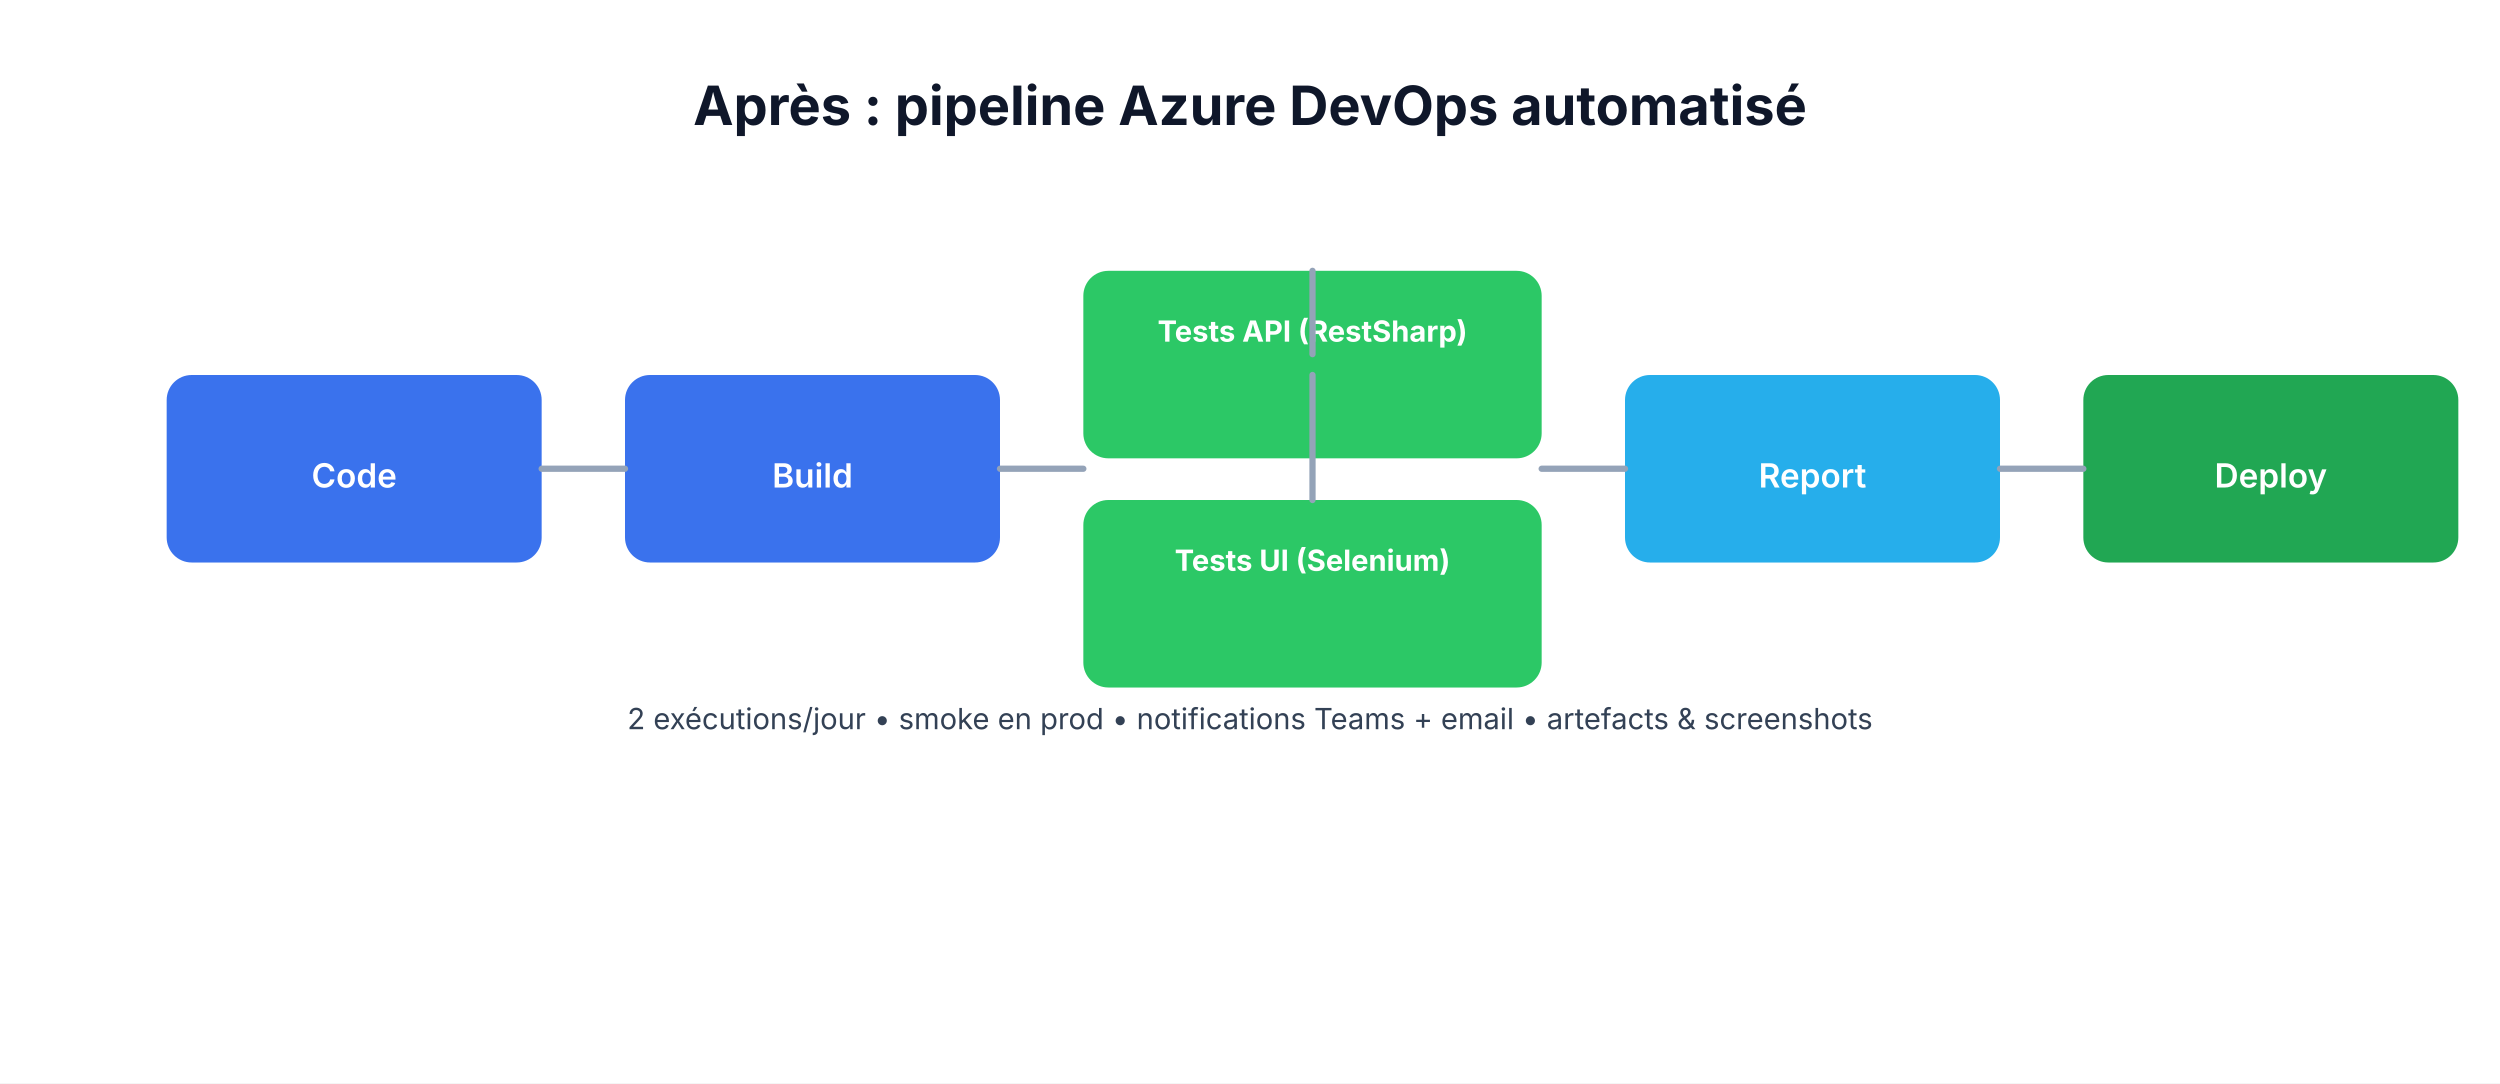
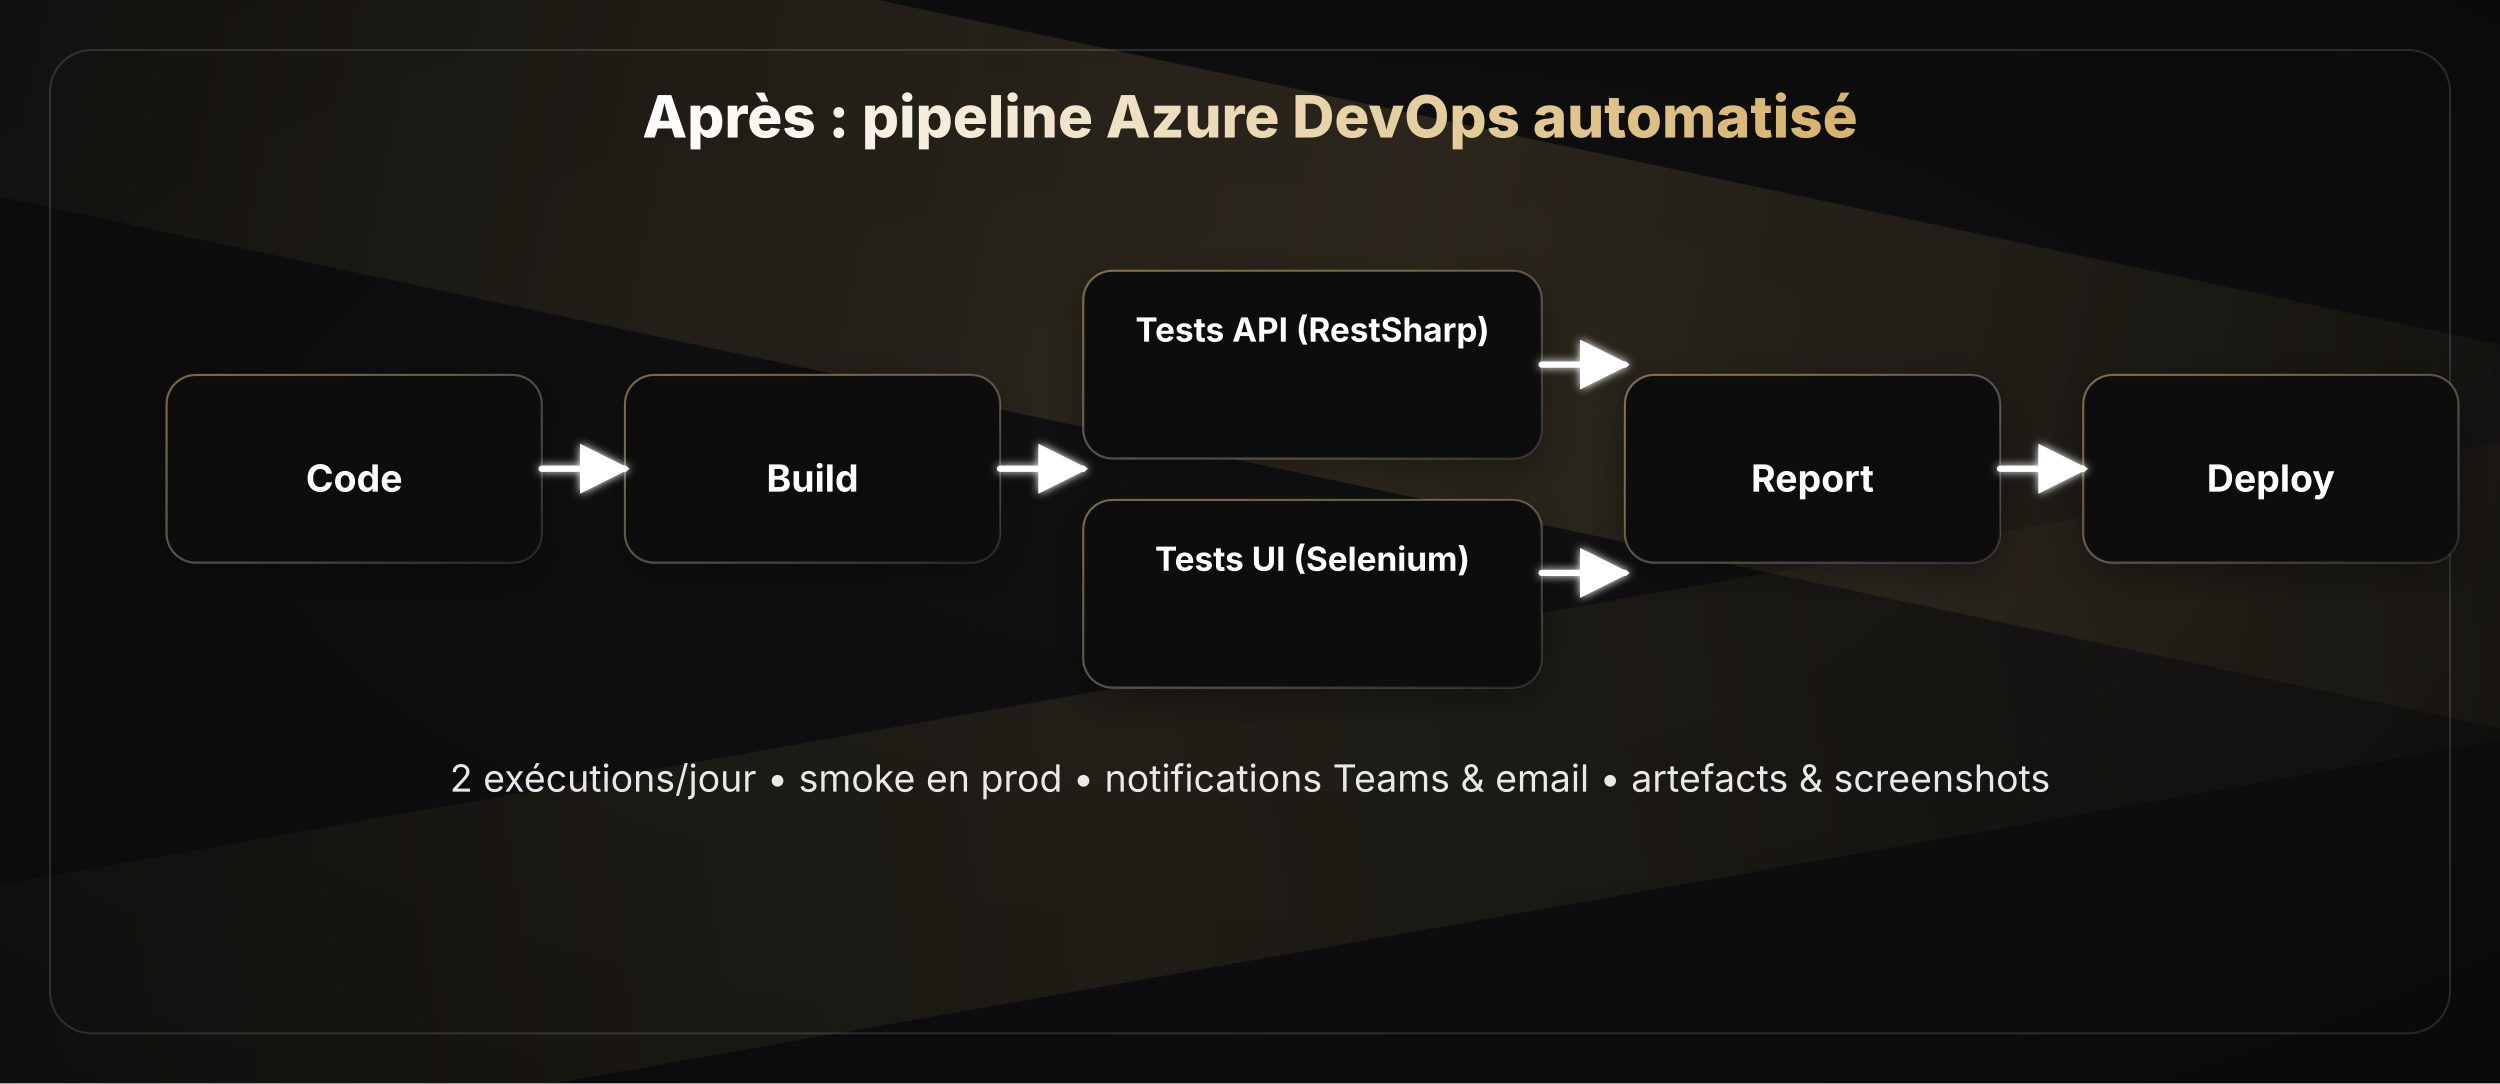
- <svg xmlns="http://www.w3.org/2000/svg" width="1200" height="520" viewBox="0 0 1200 520">
-   <rect width="1200" height="520" fill="#ffffff" />
-   <g font-family="Inter, system-ui, -apple-system, Segoe UI, Roboto, Arial" fill="#0f172a">
-     <text x="600" y="60" font-size="26" font-weight="700" text-anchor="middle">Après : pipeline Azure DevOps automatisé</text>
+ <svg xmlns="http://www.w3.org/2000/svg" role="img" width="1200" height="520" viewBox="0 0 1200 520">
+   <defs>
+     <radialGradient id="bgRad" cx="50%" cy="45%" r="80%">
+       <stop offset="0" stop-color="#111111" />
+       <stop offset="0.7" stop-color="#0C0C0C" />
+       <stop offset="1" stop-color="#080808" />
+     </radialGradient>
+     <linearGradient id="beamA" x1="0" y1="0" x2="1" y2="0">
+       <stop offset="0" stop-color="#D6B36A" stop-opacity="0" />
+       <stop offset="0.45" stop-color="#D6B36A" stop-opacity=".14" />
+       <stop offset="0.55" stop-color="#D6B36A" stop-opacity=".16" />
+       <stop offset="1" stop-color="#D6B36A" stop-opacity="0" />
+     </linearGradient>
+     <linearGradient id="beamB" x1="0" y1="0" x2="1" y2="0">
+       <stop offset="0" stop-color="#D6B36A" stop-opacity="0" />
+       <stop offset="0.5" stop-color="#D6B36A" stop-opacity=".10" />
+       <stop offset="1" stop-color="#D6B36A" stop-opacity="0" />
+     </linearGradient>
+     <linearGradient id="goldStroke" x1="0" y1="0" x2="1" y2="1">
+       <stop offset="0" stop-color="#D6B36A" stop-opacity=".55" />
+       <stop offset="1" stop-color="#FFFFFF" stop-opacity=".08" />
+     </linearGradient>
+     <filter id="cardShadow" x="-20%" y="-20%" width="140%" height="140%">
+       <feDropShadow dx="0" dy="6" stdDeviation="10" flood-color="#000" flood-opacity=".35" />
+     </filter>
+     <filter id="glowWhite" x="-40%" y="-40%" width="180%" height="180%">
+       <feGaussianBlur stdDeviation="2" result="b1" />
+       <feMerge>
+         <feMergeNode in="b1" />
+         <feMergeNode in="SourceGraphic" />
+       </feMerge>
+     </filter>
+     <linearGradient id="titleGrad" x1="0" y1="0" x2="1" y2="0">
+       <stop offset="0" stop-color="#FFFFFF" />
+       <stop offset="1" stop-color="#D6B36A" />
+     </linearGradient>
+     <marker id="arrowHead" viewBox="0 0 10 10" refX="9" refY="5" markerWidth="8" markerHeight="8" orient="auto-start-reverse">
+       <path d="M0,0 L10,5 L0,10 Z" fill="#FFFFFF" />
+     </marker>
+   </defs>
+   <rect width="1200" height="520" fill="url(#bgRad)" />
+   <rect x="-200" y="40" width="1600" height="180" fill="url(#beamA)" transform="rotate(12 600 130)" opacity=".9" />
+   <rect x="-260" y="320" width="1600" height="140" fill="url(#beamB)" transform="rotate(-10 600 390)" opacity=".9" />
+   <rect x="24" y="24" width="1152" height="472" rx="20" fill="none" stroke="#FFFFFF20" />
+   <g font-family="Inter, system-ui, -apple-system, Segoe UI, Roboto, Arial" text-rendering="geometricPrecision">
+     <text x="600" y="66" font-size="28" font-weight="800" text-anchor="middle" fill="url(#titleGrad)">
+       Après : pipeline Azure DevOps automatisé
+     </text>
  </g>
  <g transform="translate(80,180)" font-family="Inter, system-ui, -apple-system, Segoe UI, Roboto, Arial">
-     <rect x="0" y="0" width="180" height="90" rx="12" fill="#2563eb" opacity="0.9" />
-     <text x="90" y="54" text-anchor="middle" font-size="16" font-weight="600" fill="#ffffff">Code</text>
-     <rect x="220" y="0" width="180" height="90" rx="12" fill="#2563eb" opacity="0.9" />
-     <text x="310" y="54" text-anchor="middle" font-size="16" font-weight="600" fill="#ffffff">Build</text>
-     <rect x="440" y="-50" width="220" height="90" rx="12" fill="#22c55e" opacity="0.95" />
-     <text x="550" y="-16" text-anchor="middle" font-size="14" font-weight="700" fill="#ffffff">Tests API (RestSharp)</text>
-     <rect x="440" y="60" width="220" height="90" rx="12" fill="#22c55e" opacity="0.95" />
-     <text x="550" y="94" text-anchor="middle" font-size="14" font-weight="700" fill="#ffffff">Tests UI (Selenium)</text>
-     <rect x="700" y="0" width="180" height="90" rx="12" fill="#0ea5e9" opacity="0.9" />
-     <text x="790" y="54" text-anchor="middle" font-size="16" font-weight="600" fill="#ffffff">Report</text>
-     <rect x="920" y="0" width="180" height="90" rx="12" fill="#16a34a" opacity="0.95" />
-     <text x="1010" y="54" text-anchor="middle" font-size="16" font-weight="600" fill="#ffffff">Deploy</text>
-     <g stroke="#94a3b8" fill="none" stroke-width="3" stroke-linecap="round">
+     <g filter="url(#cardShadow)">
+       <rect x="0" y="0" width="180" height="90" rx="14" fill="#0B0B0B" stroke="url(#goldStroke)" />
+       <text x="90" y="56" text-anchor="middle" font-size="18" font-weight="700" fill="#FFFFFF">Code</text>
+     </g>
+     <g filter="url(#cardShadow)">
+       <rect x="220" y="0" width="180" height="90" rx="14" fill="#0B0B0B" stroke="url(#goldStroke)" />
+       <text x="310" y="56" text-anchor="middle" font-size="18" font-weight="700" fill="#FFFFFF">Build</text>
+     </g>
+     <g filter="url(#cardShadow)">
+       <rect x="440" y="-50" width="220" height="90" rx="14" fill="#0B0B0B" stroke="url(#goldStroke)" />
+       <text x="550" y="-16" text-anchor="middle" font-size="16" font-weight="700" fill="#FFFFFF">Tests API (RestSharp)</text>
+     </g>
+     <g filter="url(#cardShadow)">
+       <rect x="440" y="60" width="220" height="90" rx="14" fill="#0B0B0B" stroke="url(#goldStroke)" />
+       <text x="550" y="94" text-anchor="middle" font-size="16" font-weight="700" fill="#FFFFFF">Tests UI (Selenium)</text>
+     </g>
+     <g filter="url(#cardShadow)">
+       <rect x="700" y="0" width="180" height="90" rx="14" fill="#0B0B0B" stroke="url(#goldStroke)" />
+       <text x="790" y="56" text-anchor="middle" font-size="18" font-weight="700" fill="#FFFFFF">Report</text>
+     </g>
+     <g filter="url(#cardShadow)">
+       <rect x="920" y="0" width="180" height="90" rx="14" fill="#0B0B0B" stroke="url(#goldStroke)" />
+       <text x="1010" y="56" text-anchor="middle" font-size="18" font-weight="700" fill="#FFFFFF">Deploy</text>
+     </g>
+     <g stroke="#FFFFFF" stroke-width="3" stroke-linecap="round" fill="none" filter="url(#glowWhite)" marker-end="url(#arrowHead)">
      <path d="M180,45 H220" />
      <path d="M400,45 H440" />
-       <path d="M660,45 H700" />
+       <path d="M660,-5 H700" />
+       <path d="M660,95 H700" />
      <path d="M880,45 H920" />
-       <path d="M550,-50 V-10" />
-       <path d="M550,60 V0" />
    </g>
-     <text x="520" y="170" font-size="14" fill="#334155" text-anchor="middle">
-       2 exécutions/jour • smoke en prod • notifications Teams + email • artefacts &amp; screenshots
+     <text x="520" y="200" font-size="18" fill="#FFFFFFE6" text-anchor="middle">
+       2 exécutions/jour • smoke en prod • notifications Teams &amp; email • artefacts &amp; screenshots
    </text>
  </g>
</svg>
